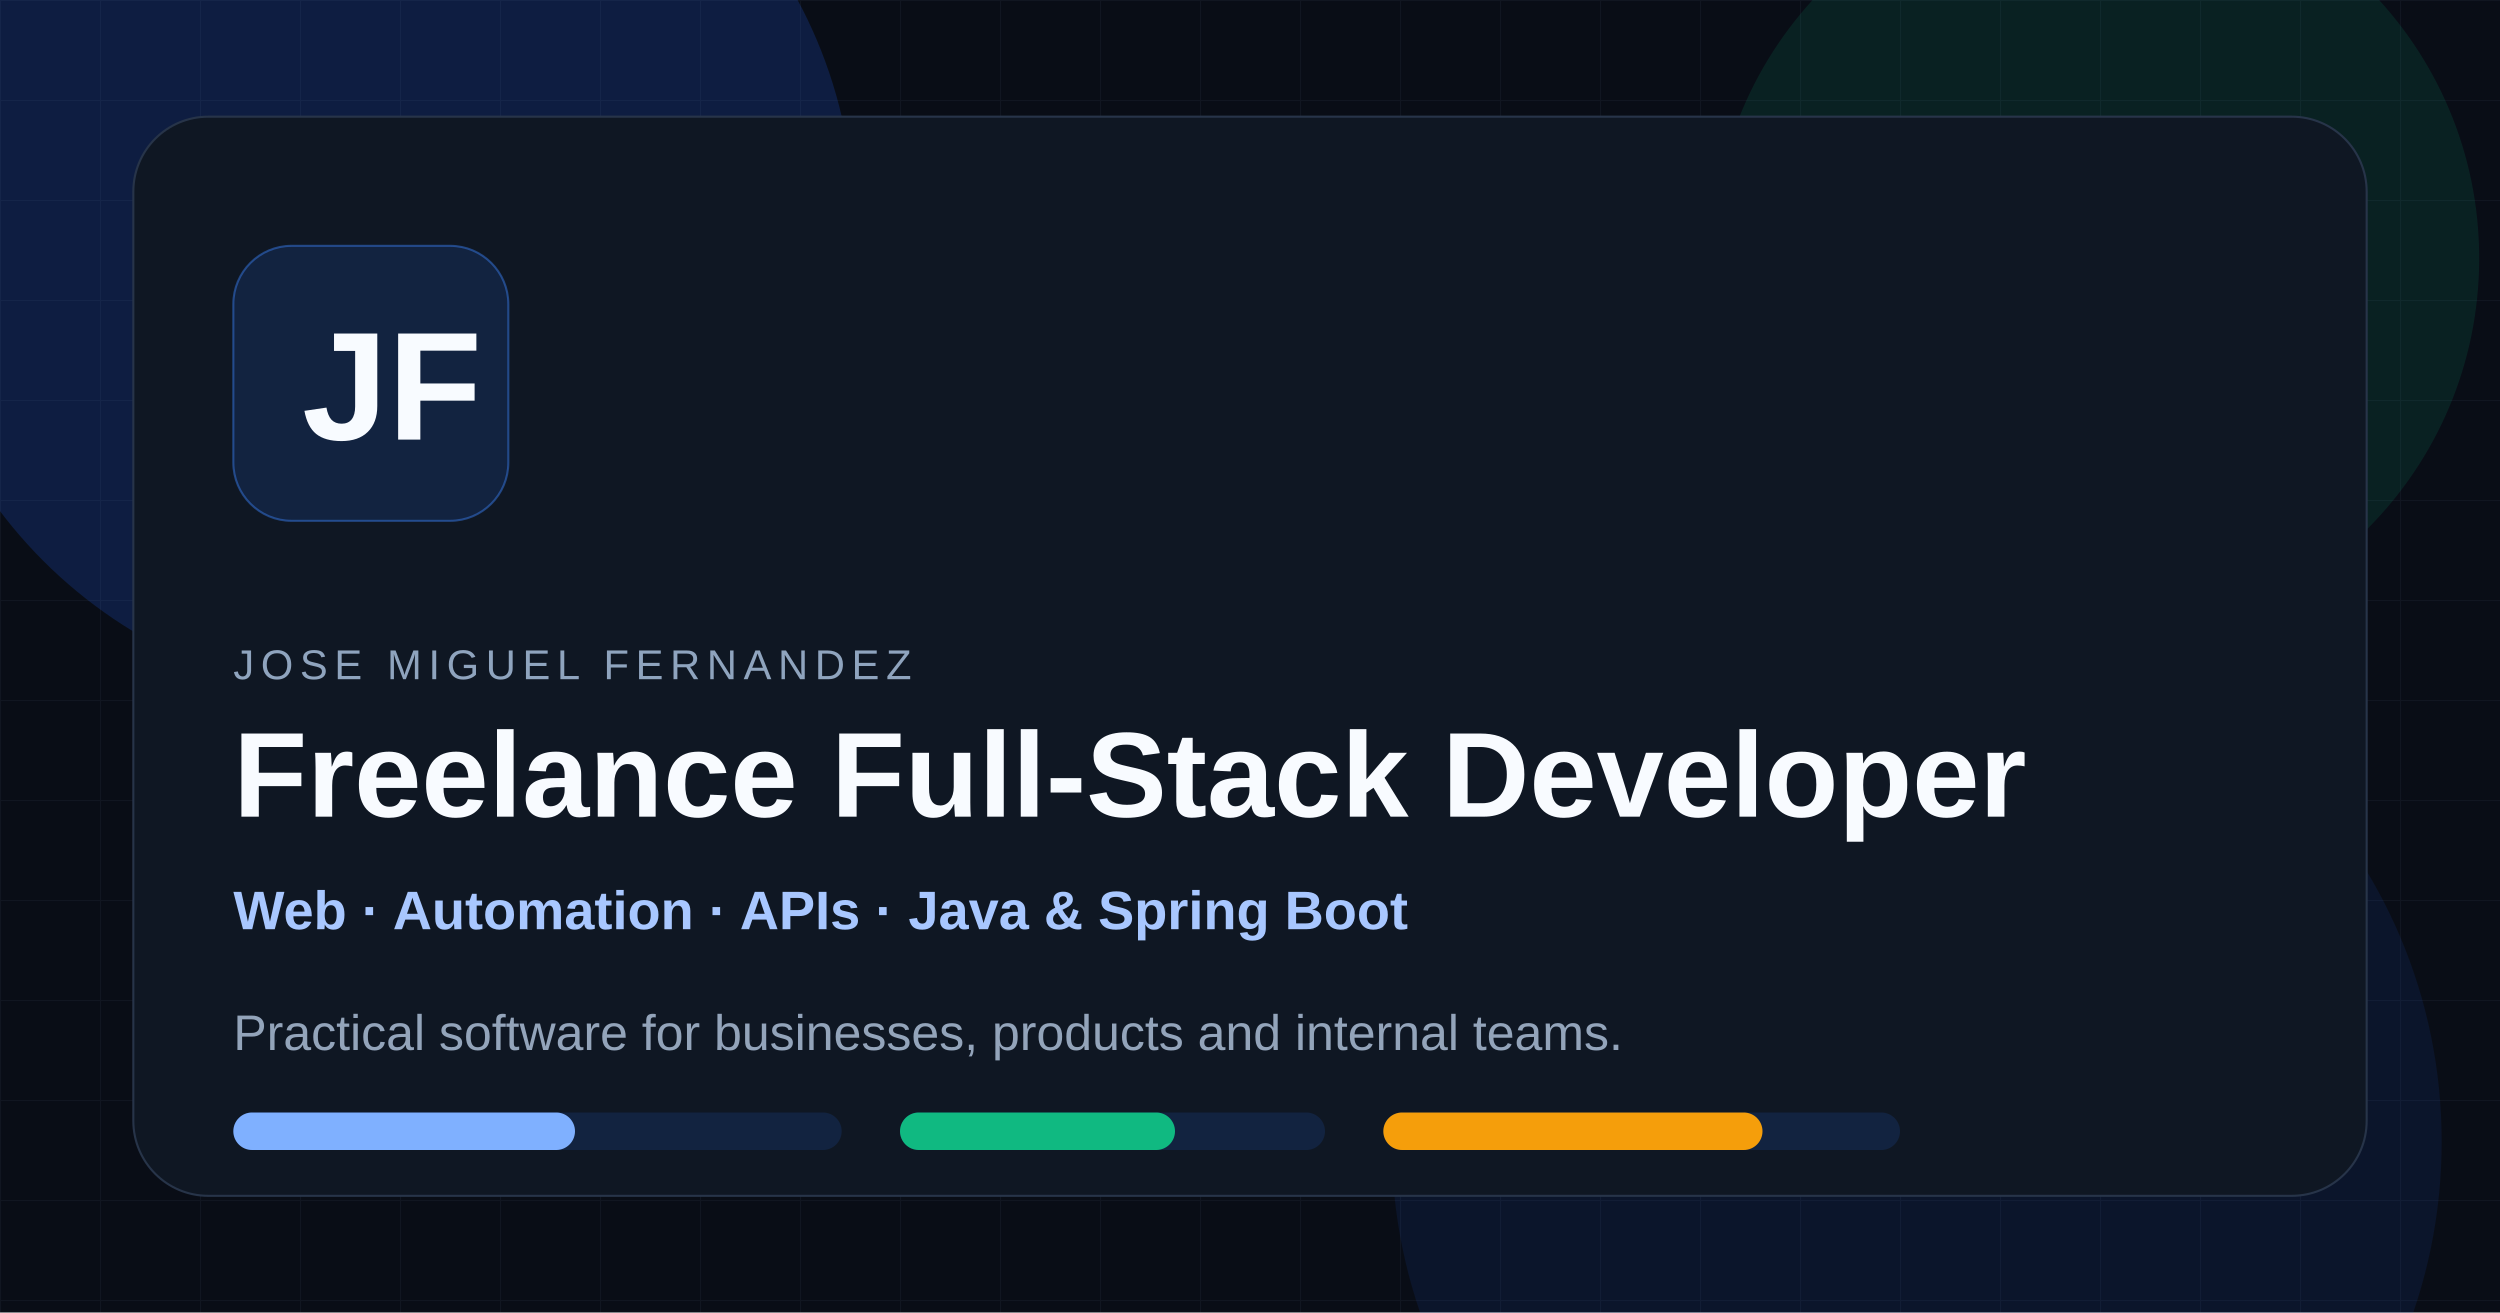
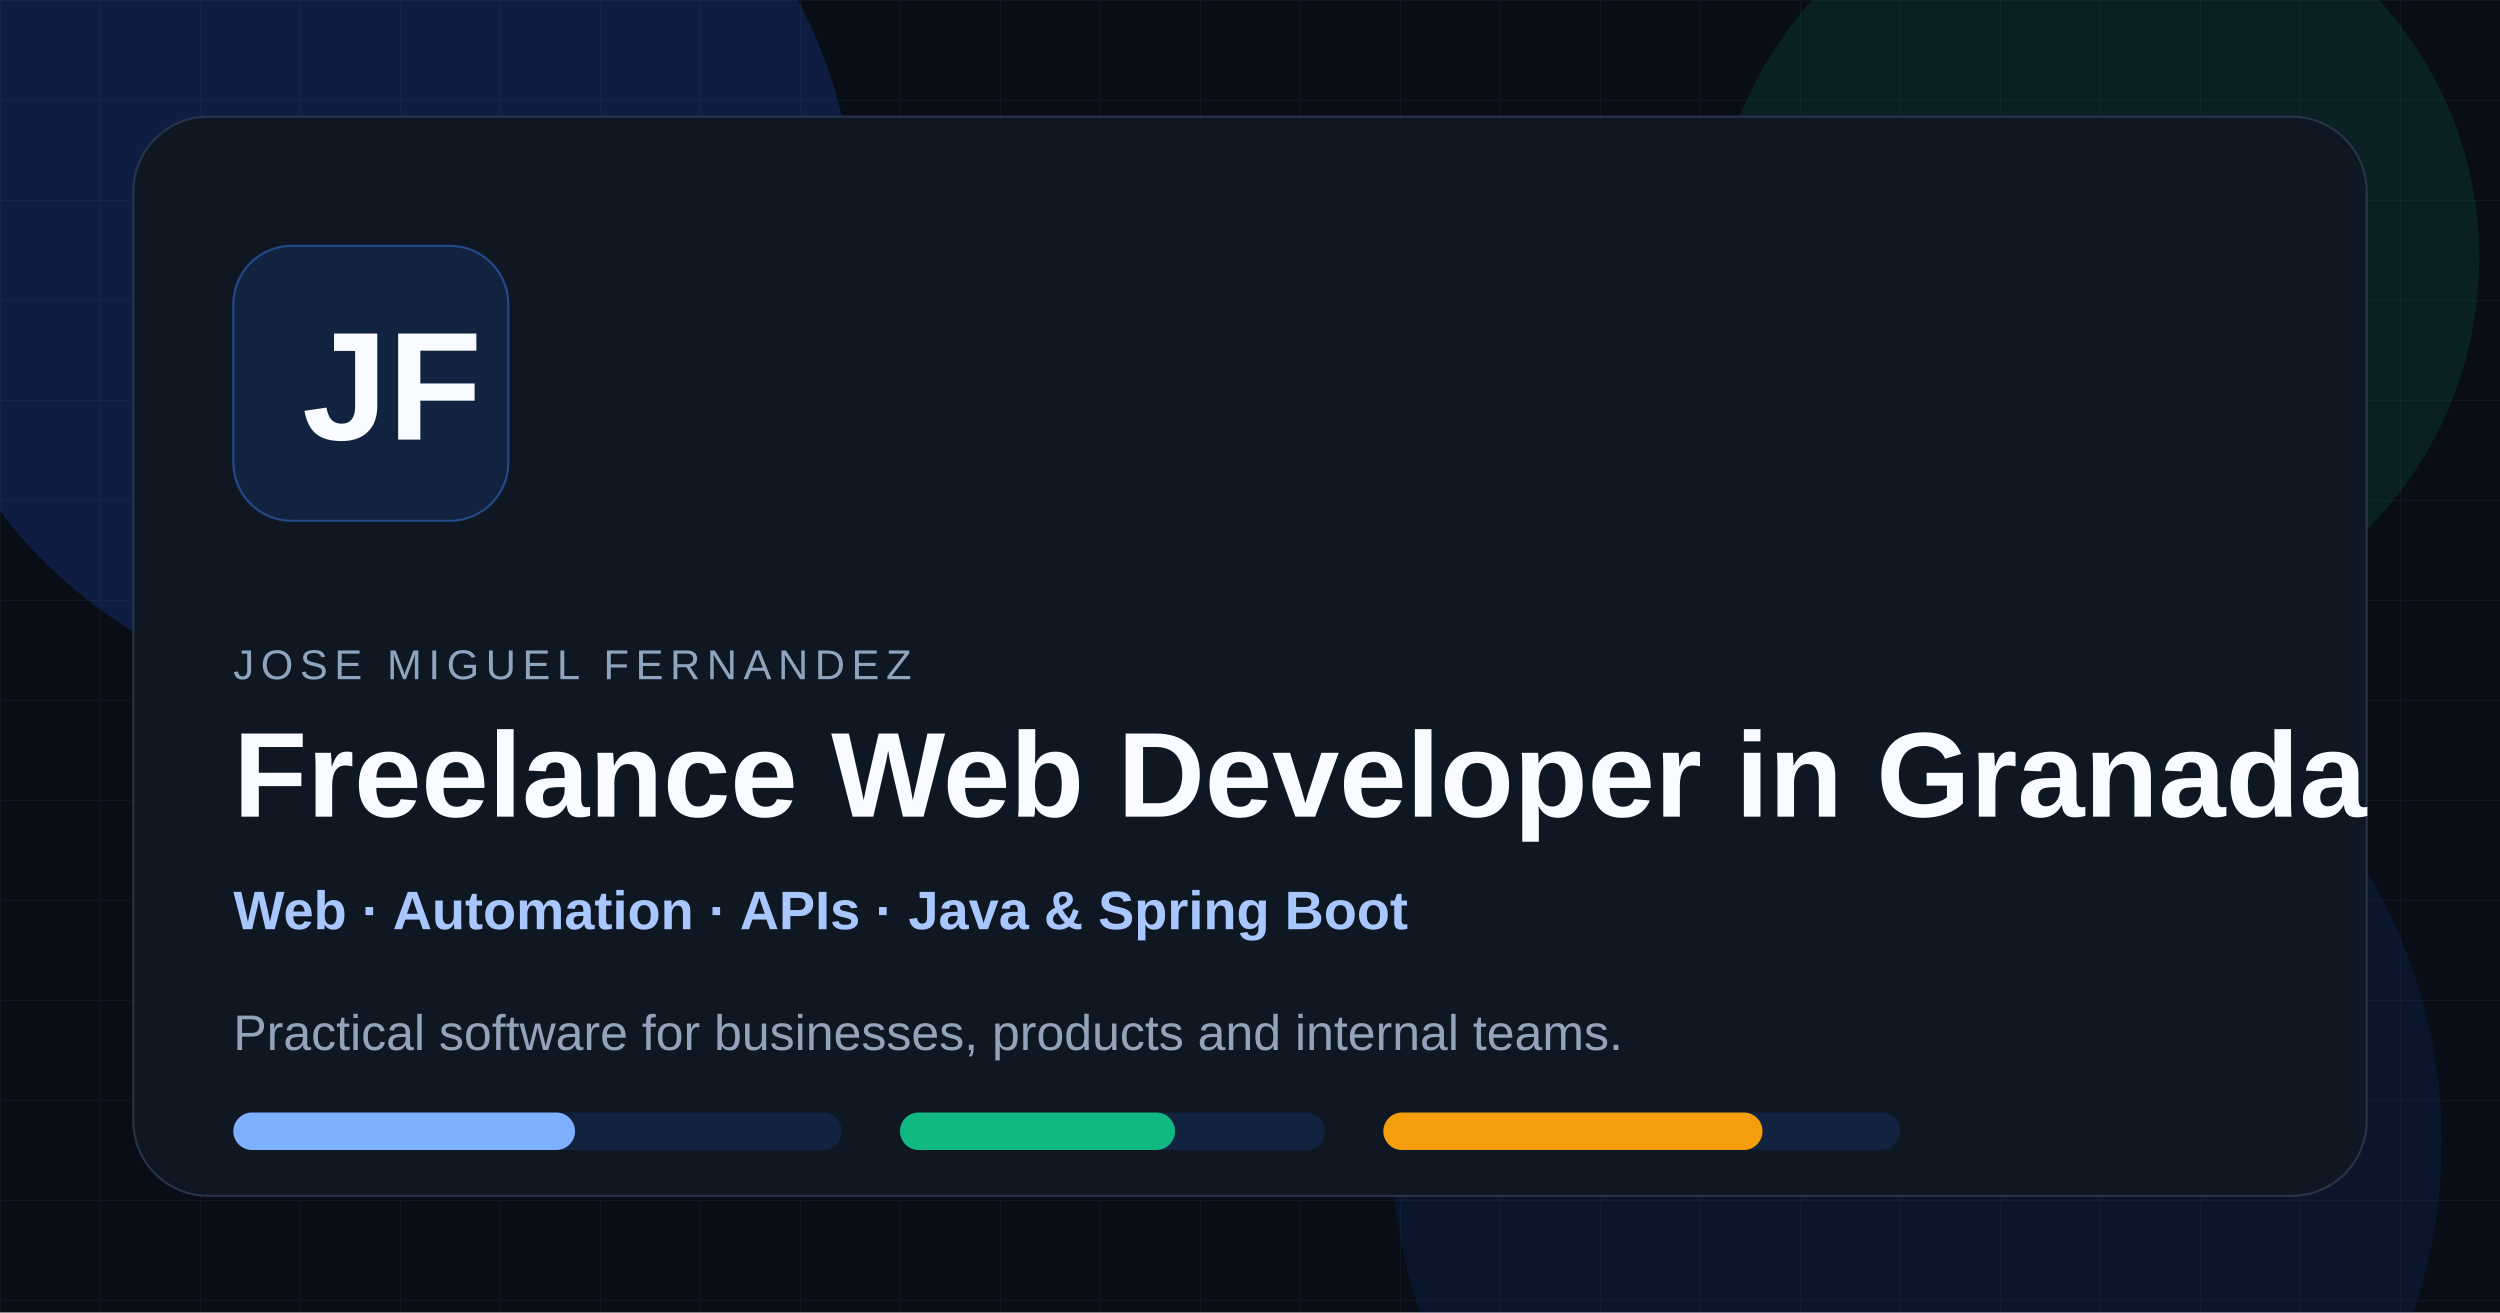
<svg xmlns="http://www.w3.org/2000/svg" width="1200" height="630" viewBox="0 0 1200 630" fill="none">
  <rect width="1200" height="630" fill="#090D16" />
  <rect width="1200" height="630" fill="url(#grid)" opacity="0.18" />
  <circle cx="182" cy="108" r="228" fill="#2563EB" fill-opacity="0.20" />
  <circle cx="1006" cy="124" r="184" fill="#10B981" fill-opacity="0.12" />
  <circle cx="920" cy="548" r="252" fill="#2563EB" fill-opacity="0.10" />
  <rect x="64" y="56" width="1072" height="518" rx="36" fill="#0F1723" stroke="#273449" />
  <rect x="112" y="118" width="132" height="132" rx="28" fill="#122340" stroke="#3B82F6" stroke-opacity="0.45" />
  <text x="145" y="211" fill="#F8FBFF" font-family="Segoe UI, Arial, sans-serif" font-size="74" font-weight="800">JF</text>
  <text x="112" y="326" fill="#8FA4BE" font-family="Segoe UI, Arial, sans-serif" font-size="20" letter-spacing="3.2">JOSE MIGUEL FERNANDEZ</text>
-   <text x="112" y="392" fill="#F8FBFF" font-family="Segoe UI, Arial, sans-serif" font-size="58" font-weight="700">Freelance Full-Stack Developer</text>
+   <text x="112" y="392" fill="#F8FBFF" font-family="Segoe UI, Arial, sans-serif" font-size="58" font-weight="700">Freelance Web Developer in Granada</text>
  <text x="112" y="446" fill="#A8C7FF" font-family="Segoe UI, Arial, sans-serif" font-size="26" font-weight="600">Web · Automation · APIs · Java &amp; Spring Boot</text>
  <text x="112" y="504" fill="#93A4BA" font-family="Segoe UI, Arial, sans-serif" font-size="24">Practical software for businesses, products and internal teams.</text>
  <rect x="112" y="534" width="292" height="18" rx="9" fill="#122340" />
  <rect x="112" y="534" width="164" height="18" rx="9" fill="#7FB0FF" />
  <rect x="432" y="534" width="204" height="18" rx="9" fill="#122340" />
  <rect x="432" y="534" width="132" height="18" rx="9" fill="#10B981" />
  <rect x="664" y="534" width="248" height="18" rx="9" fill="#122340" />
  <rect x="664" y="534" width="182" height="18" rx="9" fill="#F59E0B" />
  <defs>
    <pattern id="grid" width="48" height="48" patternUnits="userSpaceOnUse">
      <path d="M48 0H0V48" stroke="#8FA4BE" stroke-opacity="0.35" />
    </pattern>
  </defs>
</svg>
